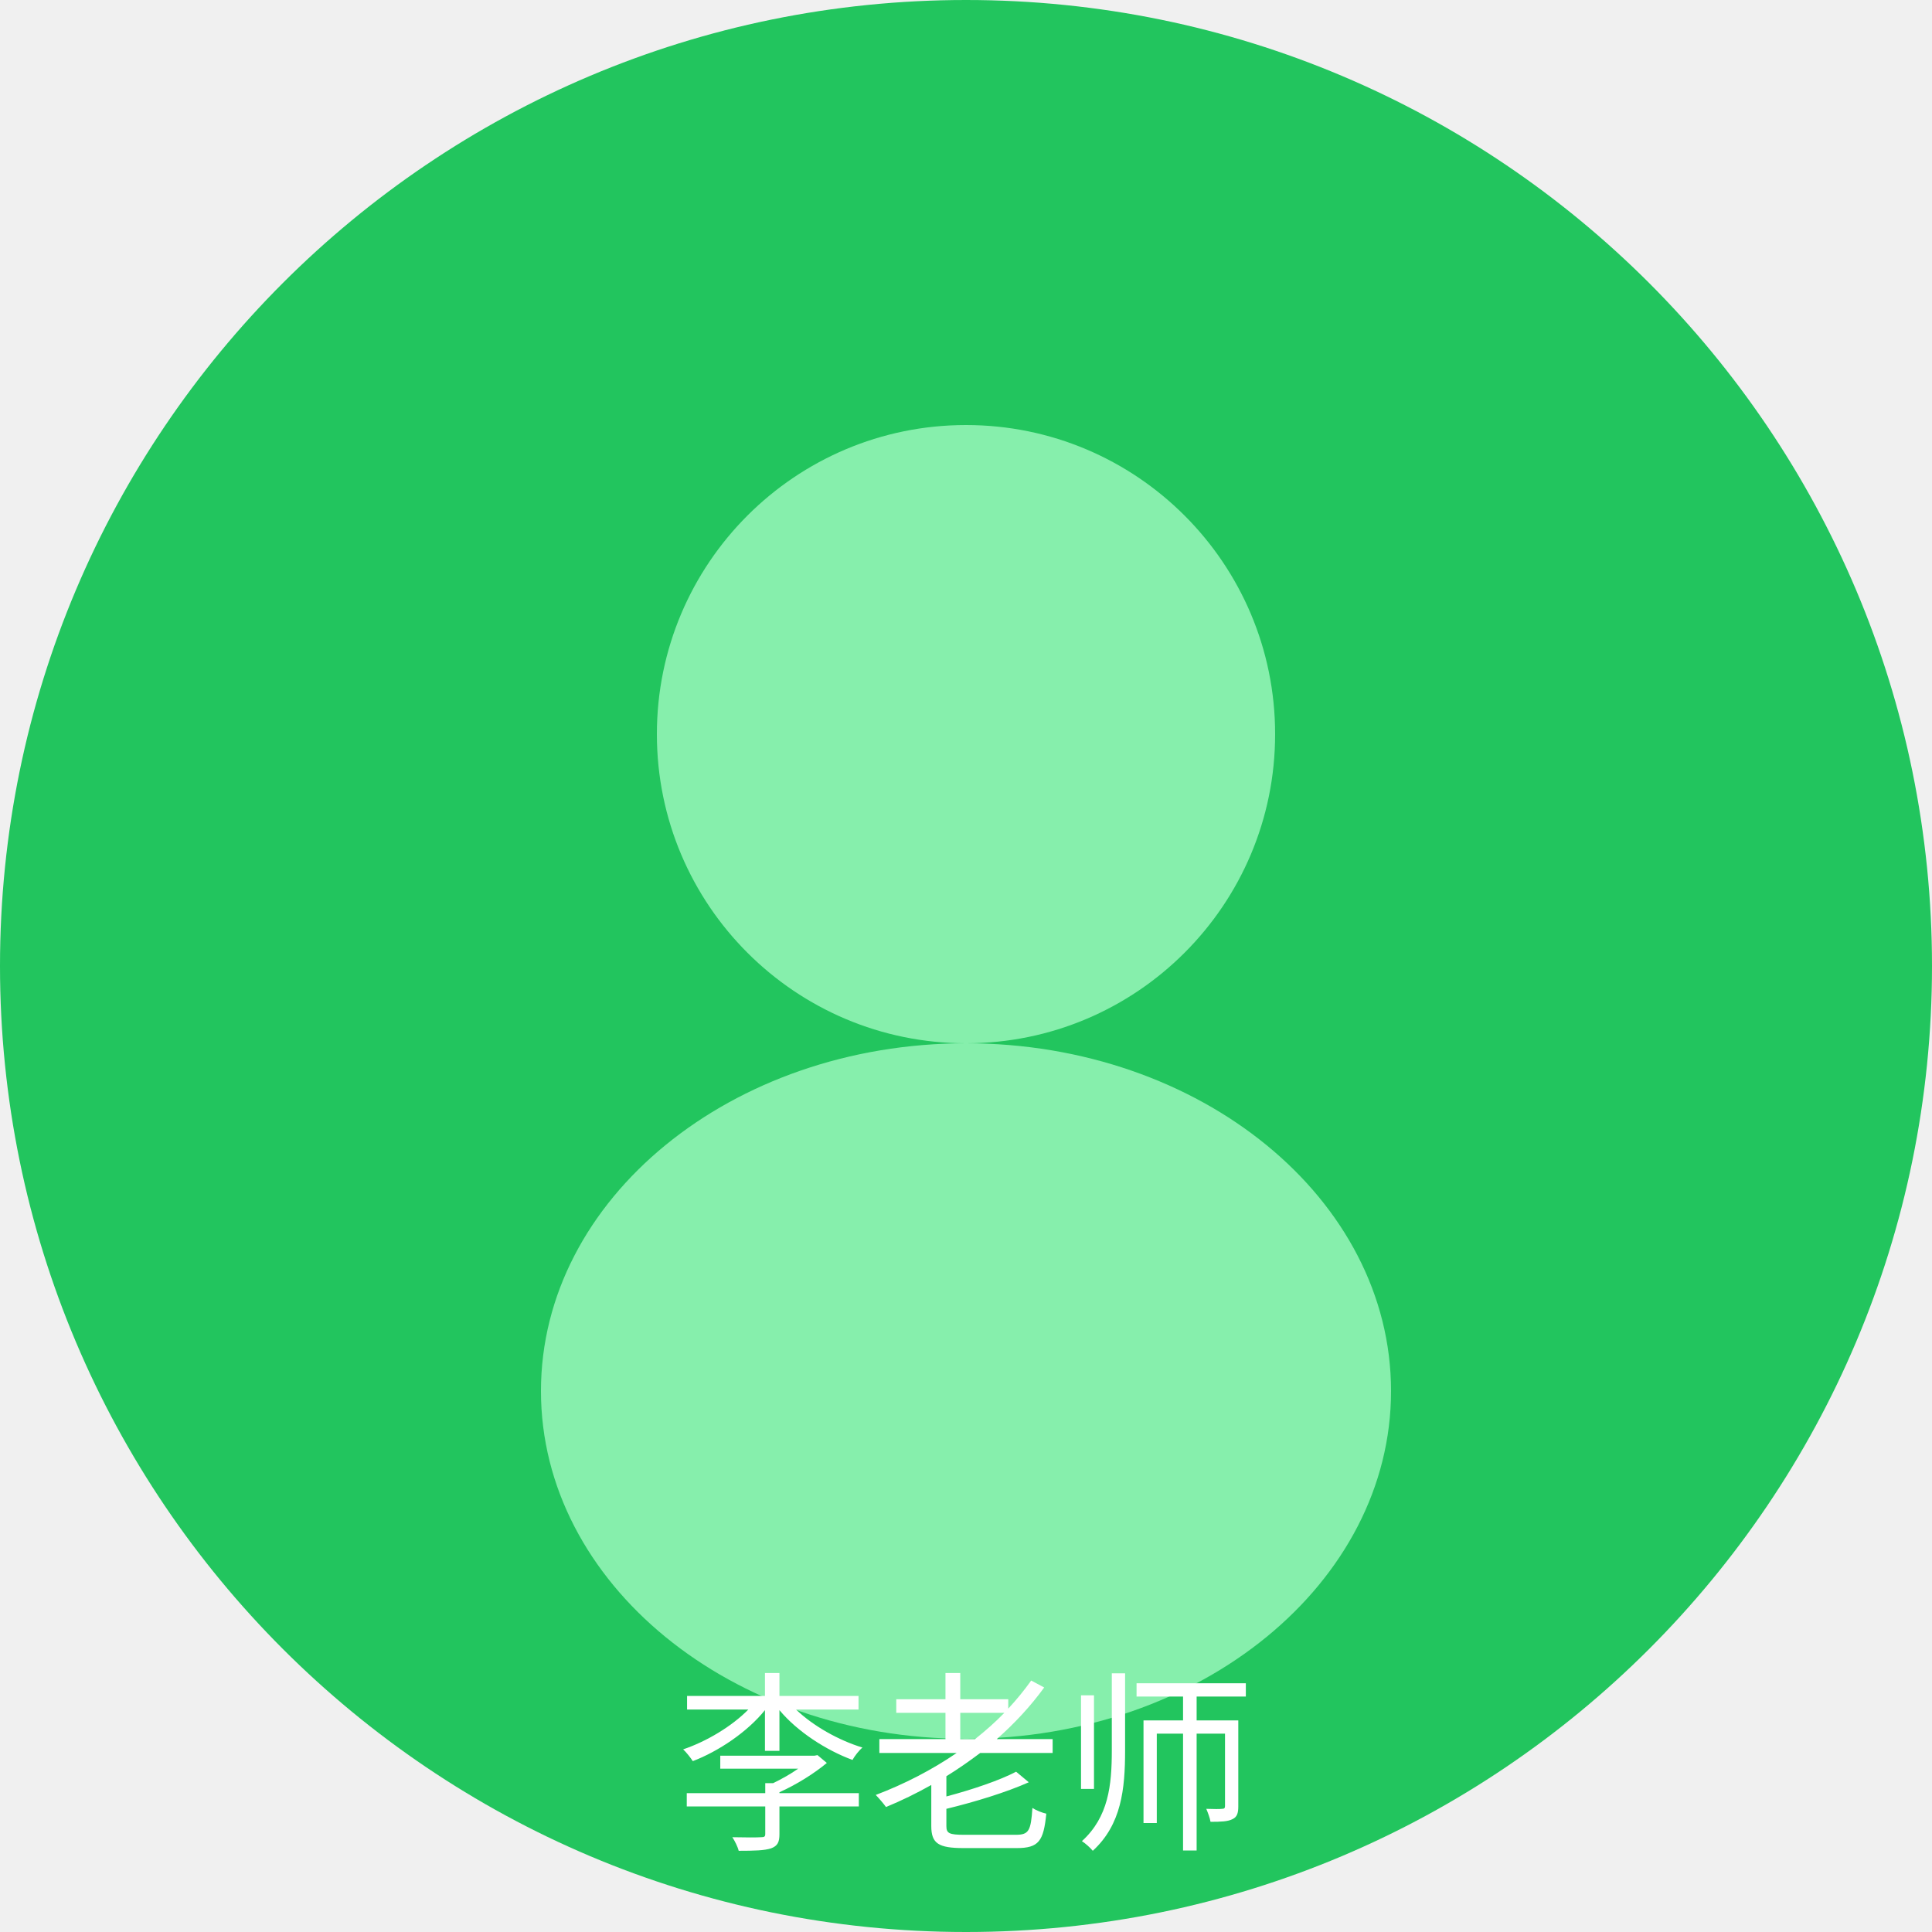
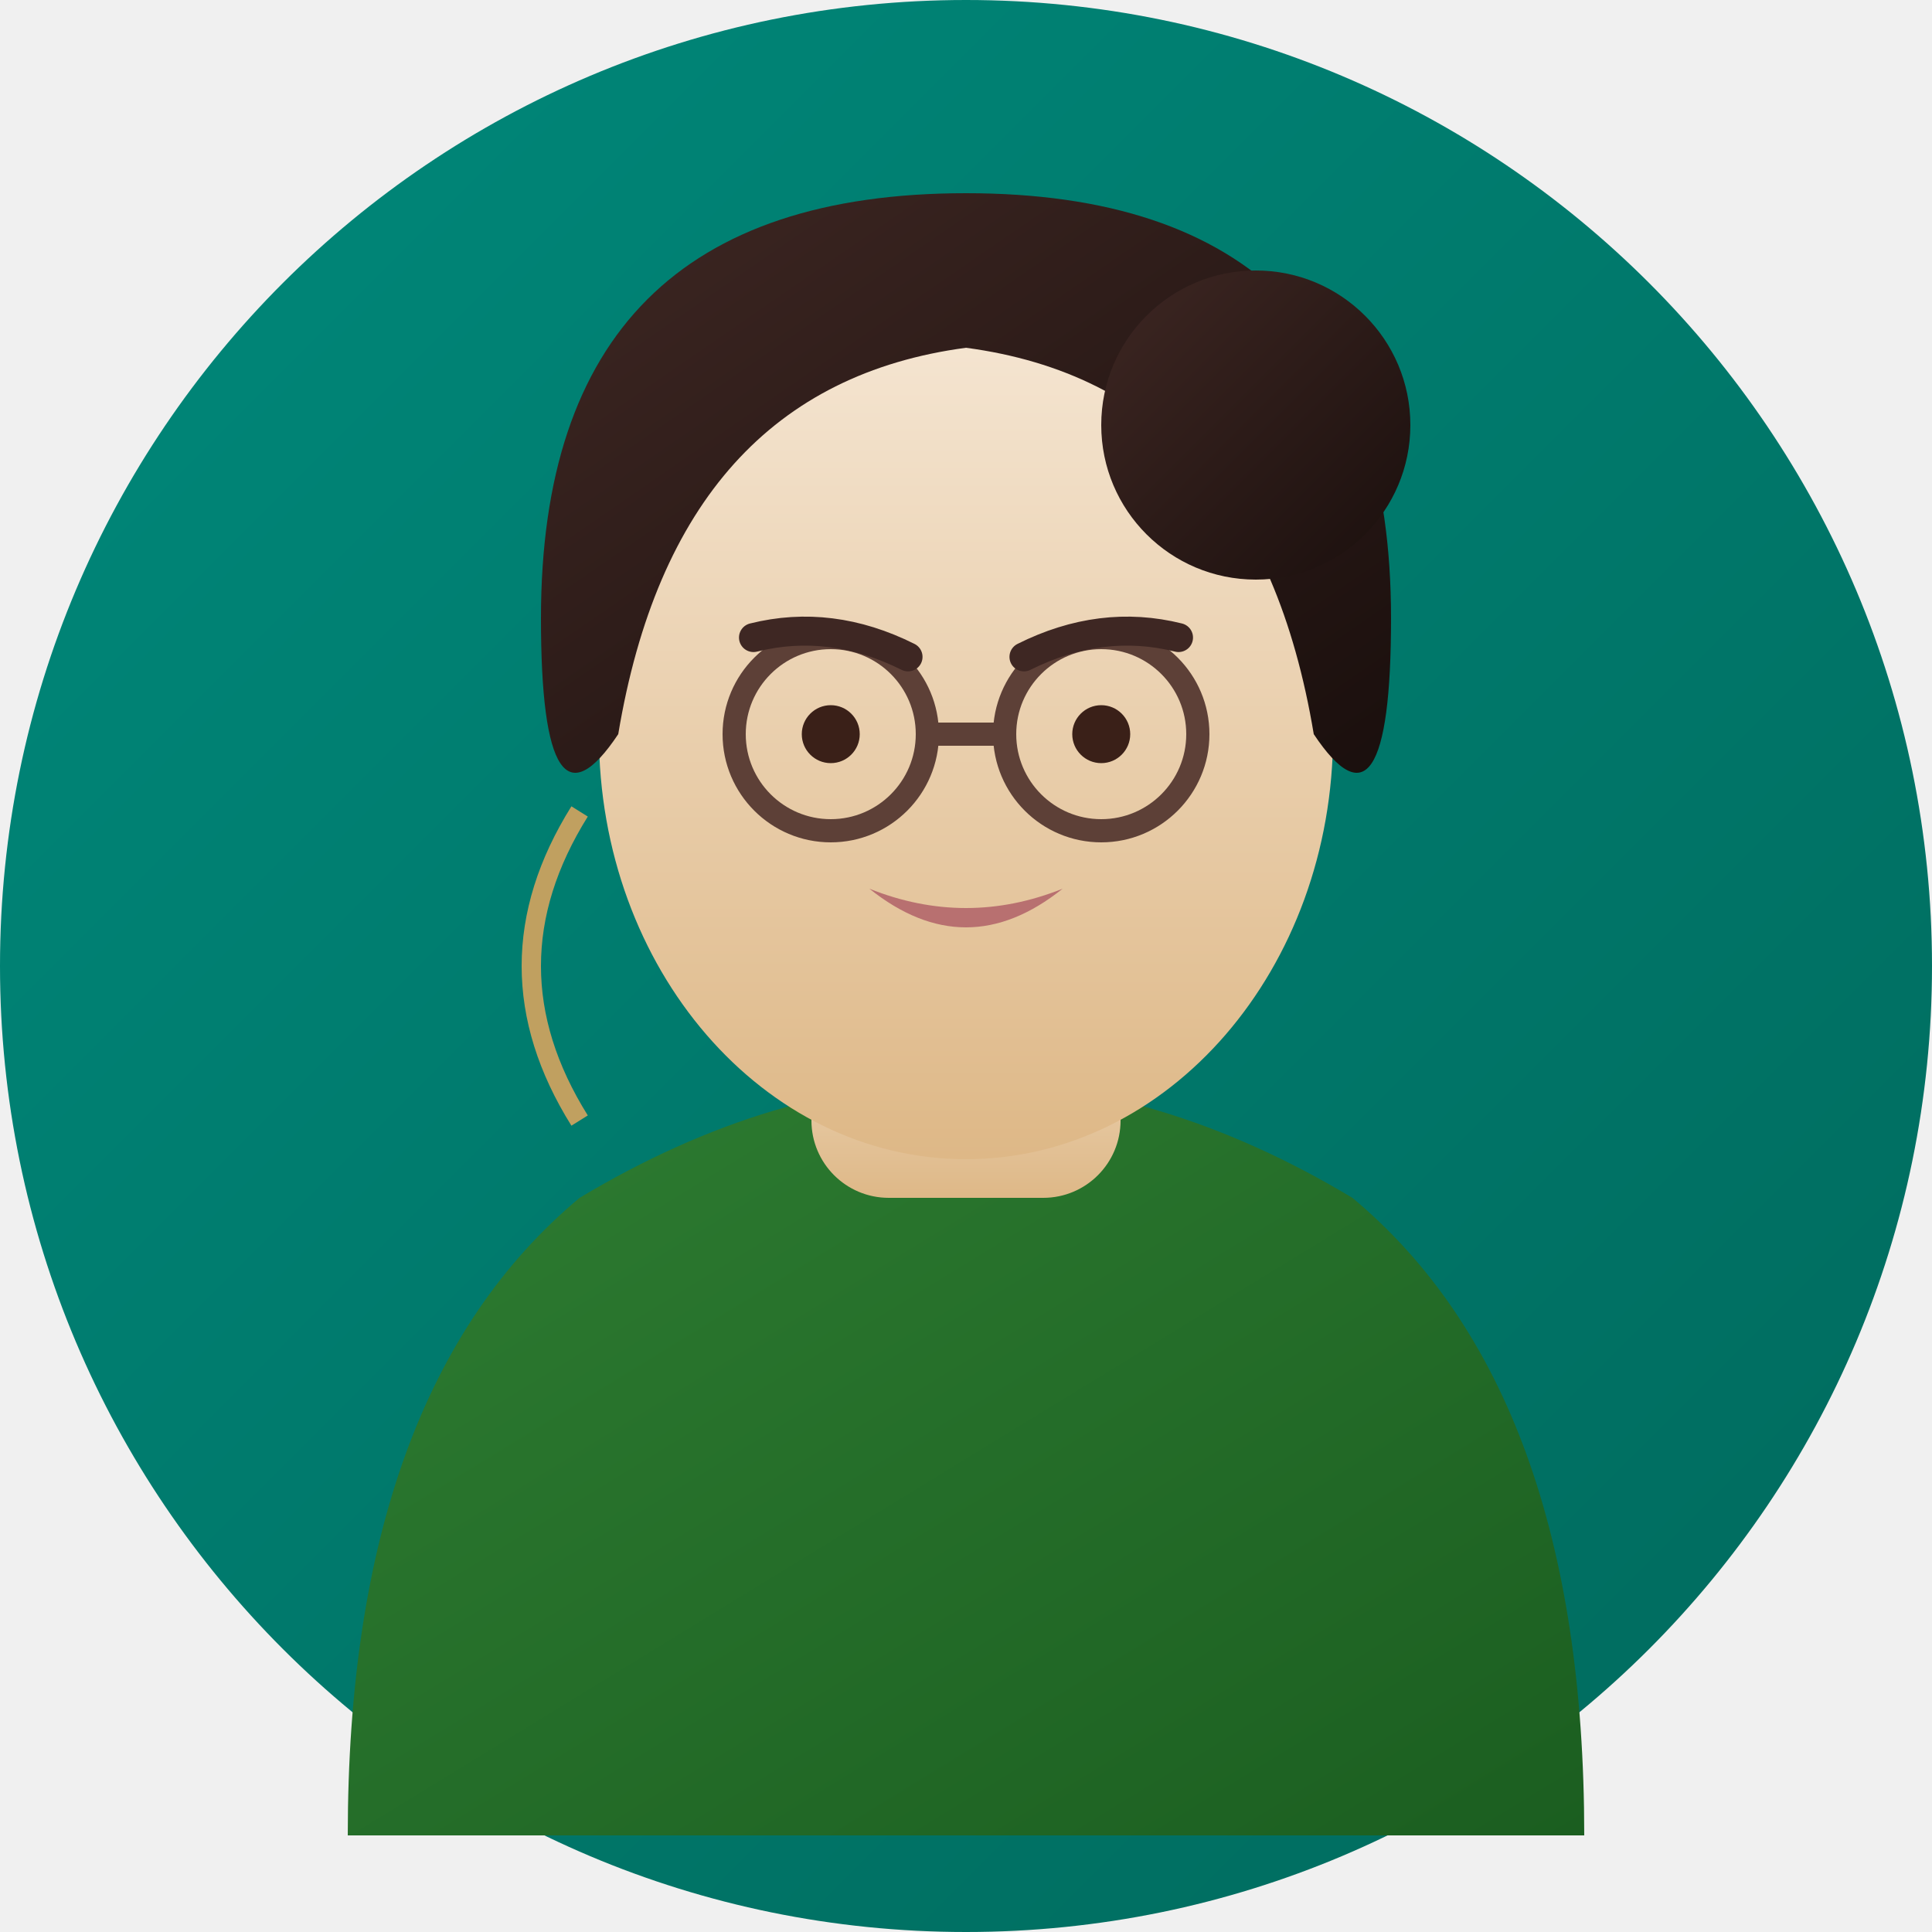
<svg xmlns="http://www.w3.org/2000/svg" viewBox="0 0 100 100">
-   <circle cx="50" cy="50" r="50" fill="#22c55e" />
-   <circle cx="50" cy="38" r="16" fill="#86efac" />
-   <ellipse cx="50" cy="72" rx="22" ry="18" fill="#86efac" />
-   <text x="50" y="95" text-anchor="middle" font-size="10" fill="#fff" font-family="sans-serif">李老师</text>
+   <defs>
+     <linearGradient id="bg4" x1="0%" y1="0%" x2="100%" y2="100%">
+       <stop offset="0%" stop-color="#00897b" />
+       <stop offset="100%" stop-color="#00695c" />
+     </linearGradient>
+     <linearGradient id="skin4" x1="0%" y1="0%" x2="0%" y2="100%">
+       <stop offset="0%" stop-color="#f5e6d3" />
+       <stop offset="100%" stop-color="#deb887" />
+     </linearGradient>
+     <linearGradient id="hair4" x1="0%" y1="0%" x2="100%" y2="100%">
+       <stop offset="0%" stop-color="#3e2723" />
+       <stop offset="100%" stop-color="#1a0f0d" />
+     </linearGradient>
+     <linearGradient id="suit4" x1="0%" y1="0%" x2="100%" y2="100%">
+       <stop offset="0%" stop-color="#2e7d32" />
+       <stop offset="100%" stop-color="#1b5e20" />
+     </linearGradient>
+   </defs>
+   <circle cx="50" cy="50" r="50" fill="url(#bg4)" />
+   <path d="M18 95 Q18 72 30 62 Q40 56 50 56 Q60 56 70 62 Q82 72 82 95 Z" fill="url(#suit4)" />
+   <path d="M30 42 Q25 50 30 58" stroke="#c0a060" stroke-width="1" fill="none" />
+   <rect x="42" y="48" width="16" height="14" fill="url(#skin4)" rx="4" />
+   <ellipse cx="50" cy="38" rx="19" ry="22" fill="url(#skin4)" />
+   <path d="M28 32 Q28 10 50 10 Q72 10 72 32 Q72 44 68 38 Q65 20 50 18 Q35 20 32 38 Q28 44 28 32 Z" fill="url(#hair4)" />
+   <circle cx="65" cy="22" r="8" fill="url(#hair4)" />
+   <circle cx="43" cy="38" r="5" stroke="#5d4037" stroke-width="1.2" fill="none" />
+   <circle cx="57" cy="38" r="5" stroke="#5d4037" stroke-width="1.2" fill="none" />
+   <line x1="48" y1="38" x2="52" y2="38" stroke="#5d4037" stroke-width="1.2" />
+   <circle cx="43" cy="38" r="1.5" fill="#3a2018" />
+   <circle cx="57" cy="38" r="1.5" fill="#3a2018" />
+   <path d="M39 33 Q43 32 47 34" stroke="#3e2723" stroke-width="1.5" fill="none" stroke-linecap="round" />
+   <path d="M53 34 Q57 32 61 33" stroke="#3e2723" stroke-width="1.5" fill="none" stroke-linecap="round" />
+   <path d="M45 46 Q50 48 55 46 Q50 50 45 46 Z" fill="#b87070" />
</svg>
